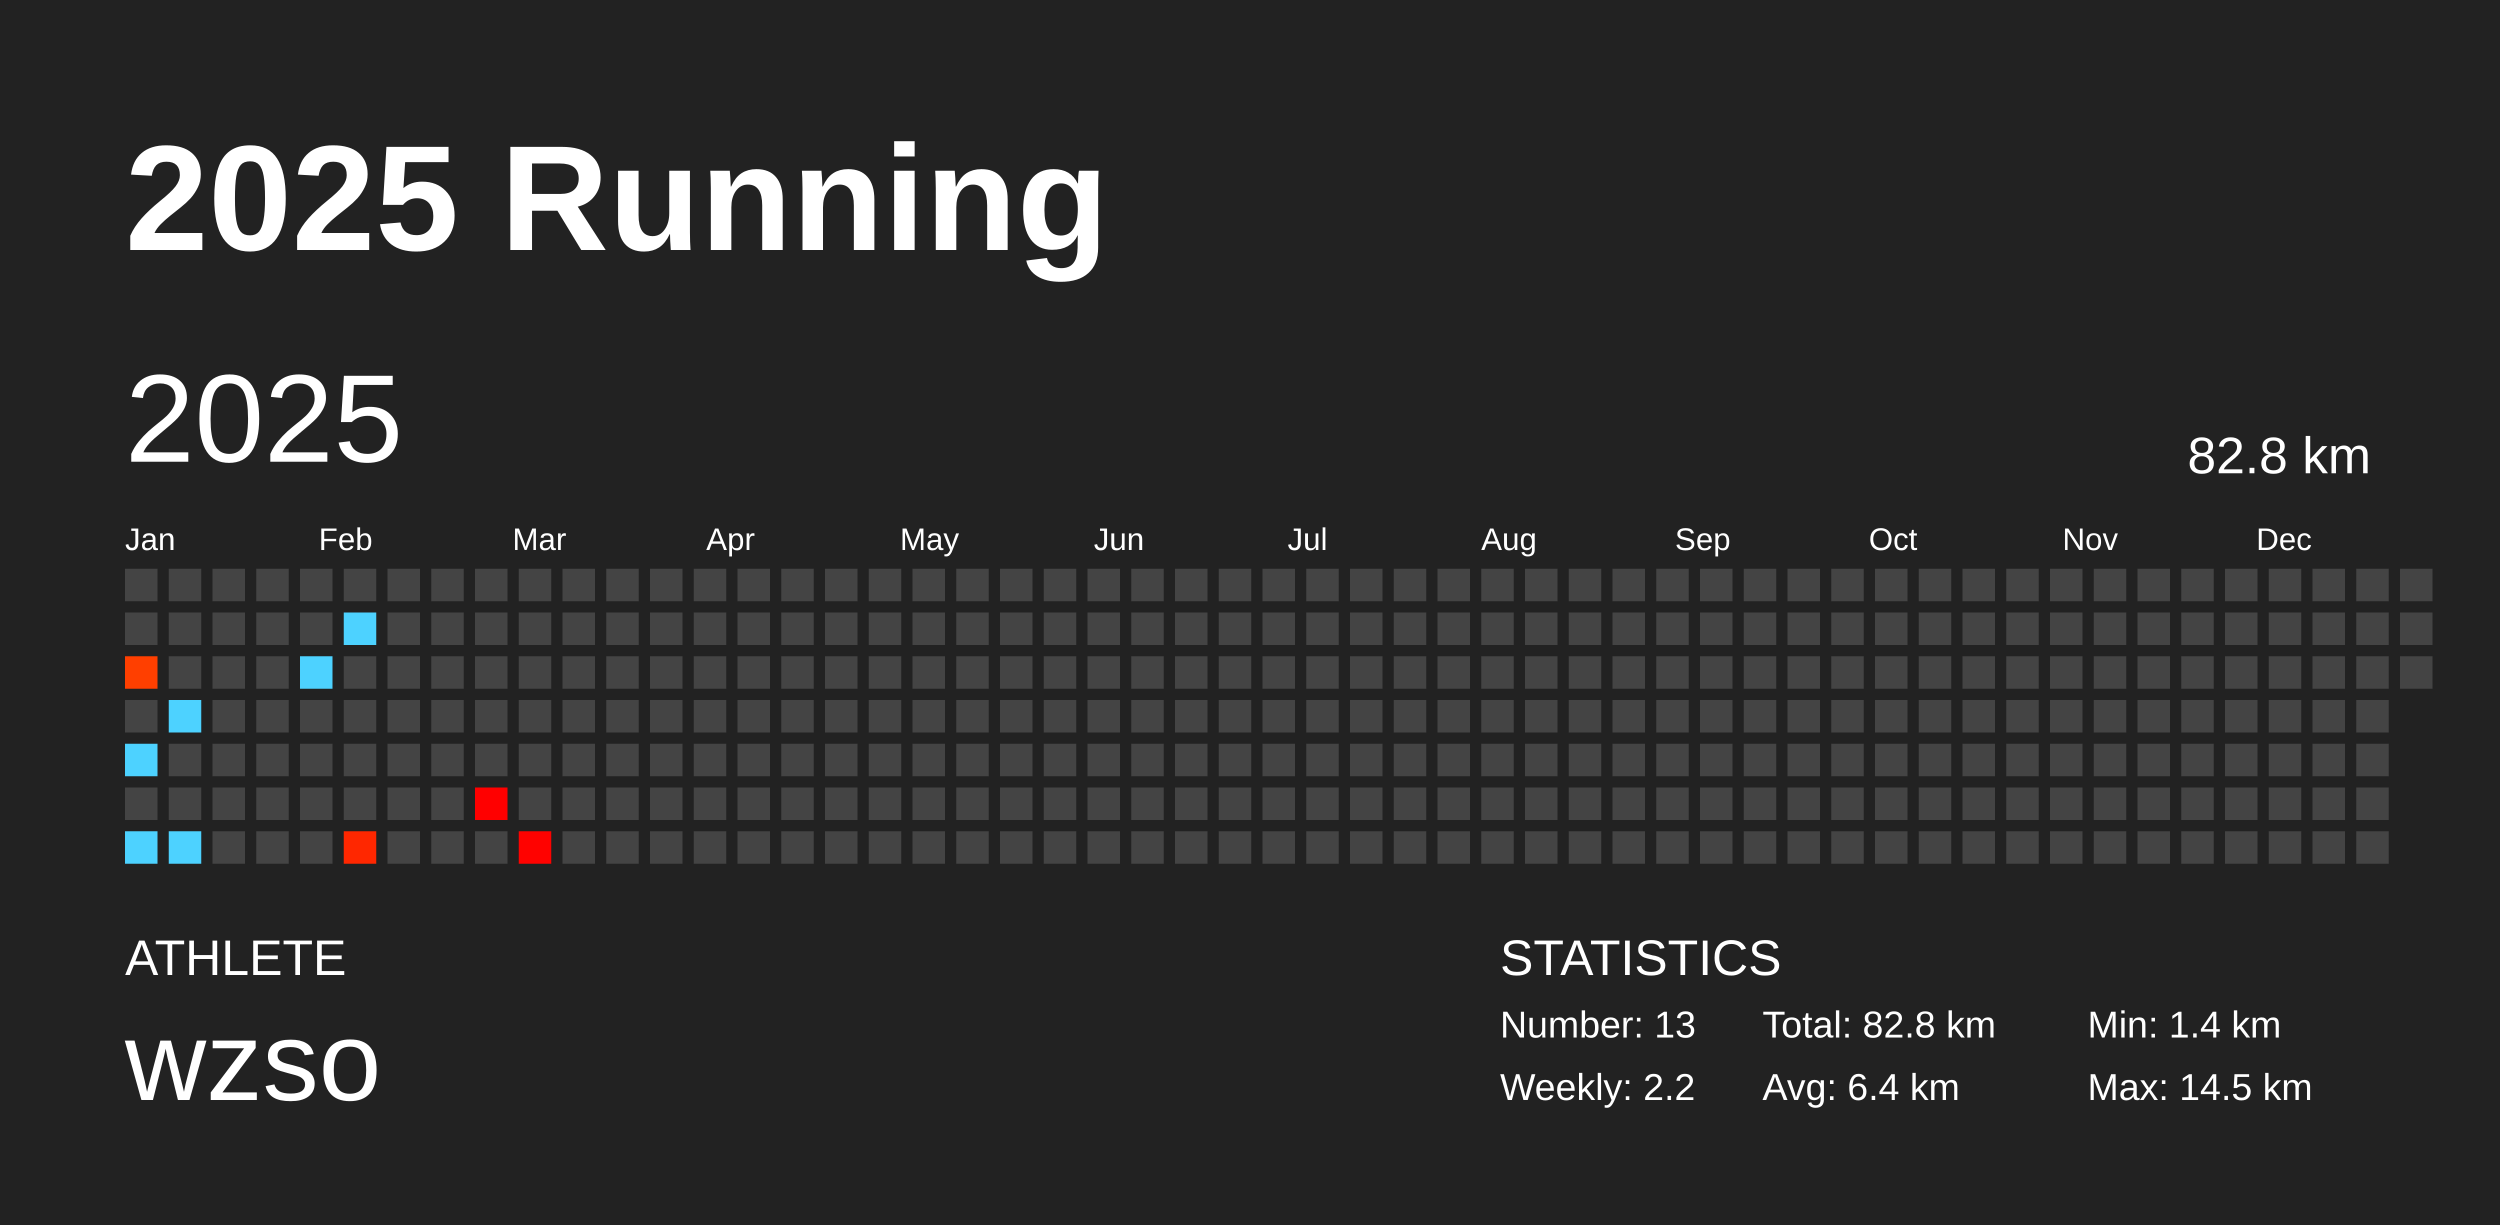
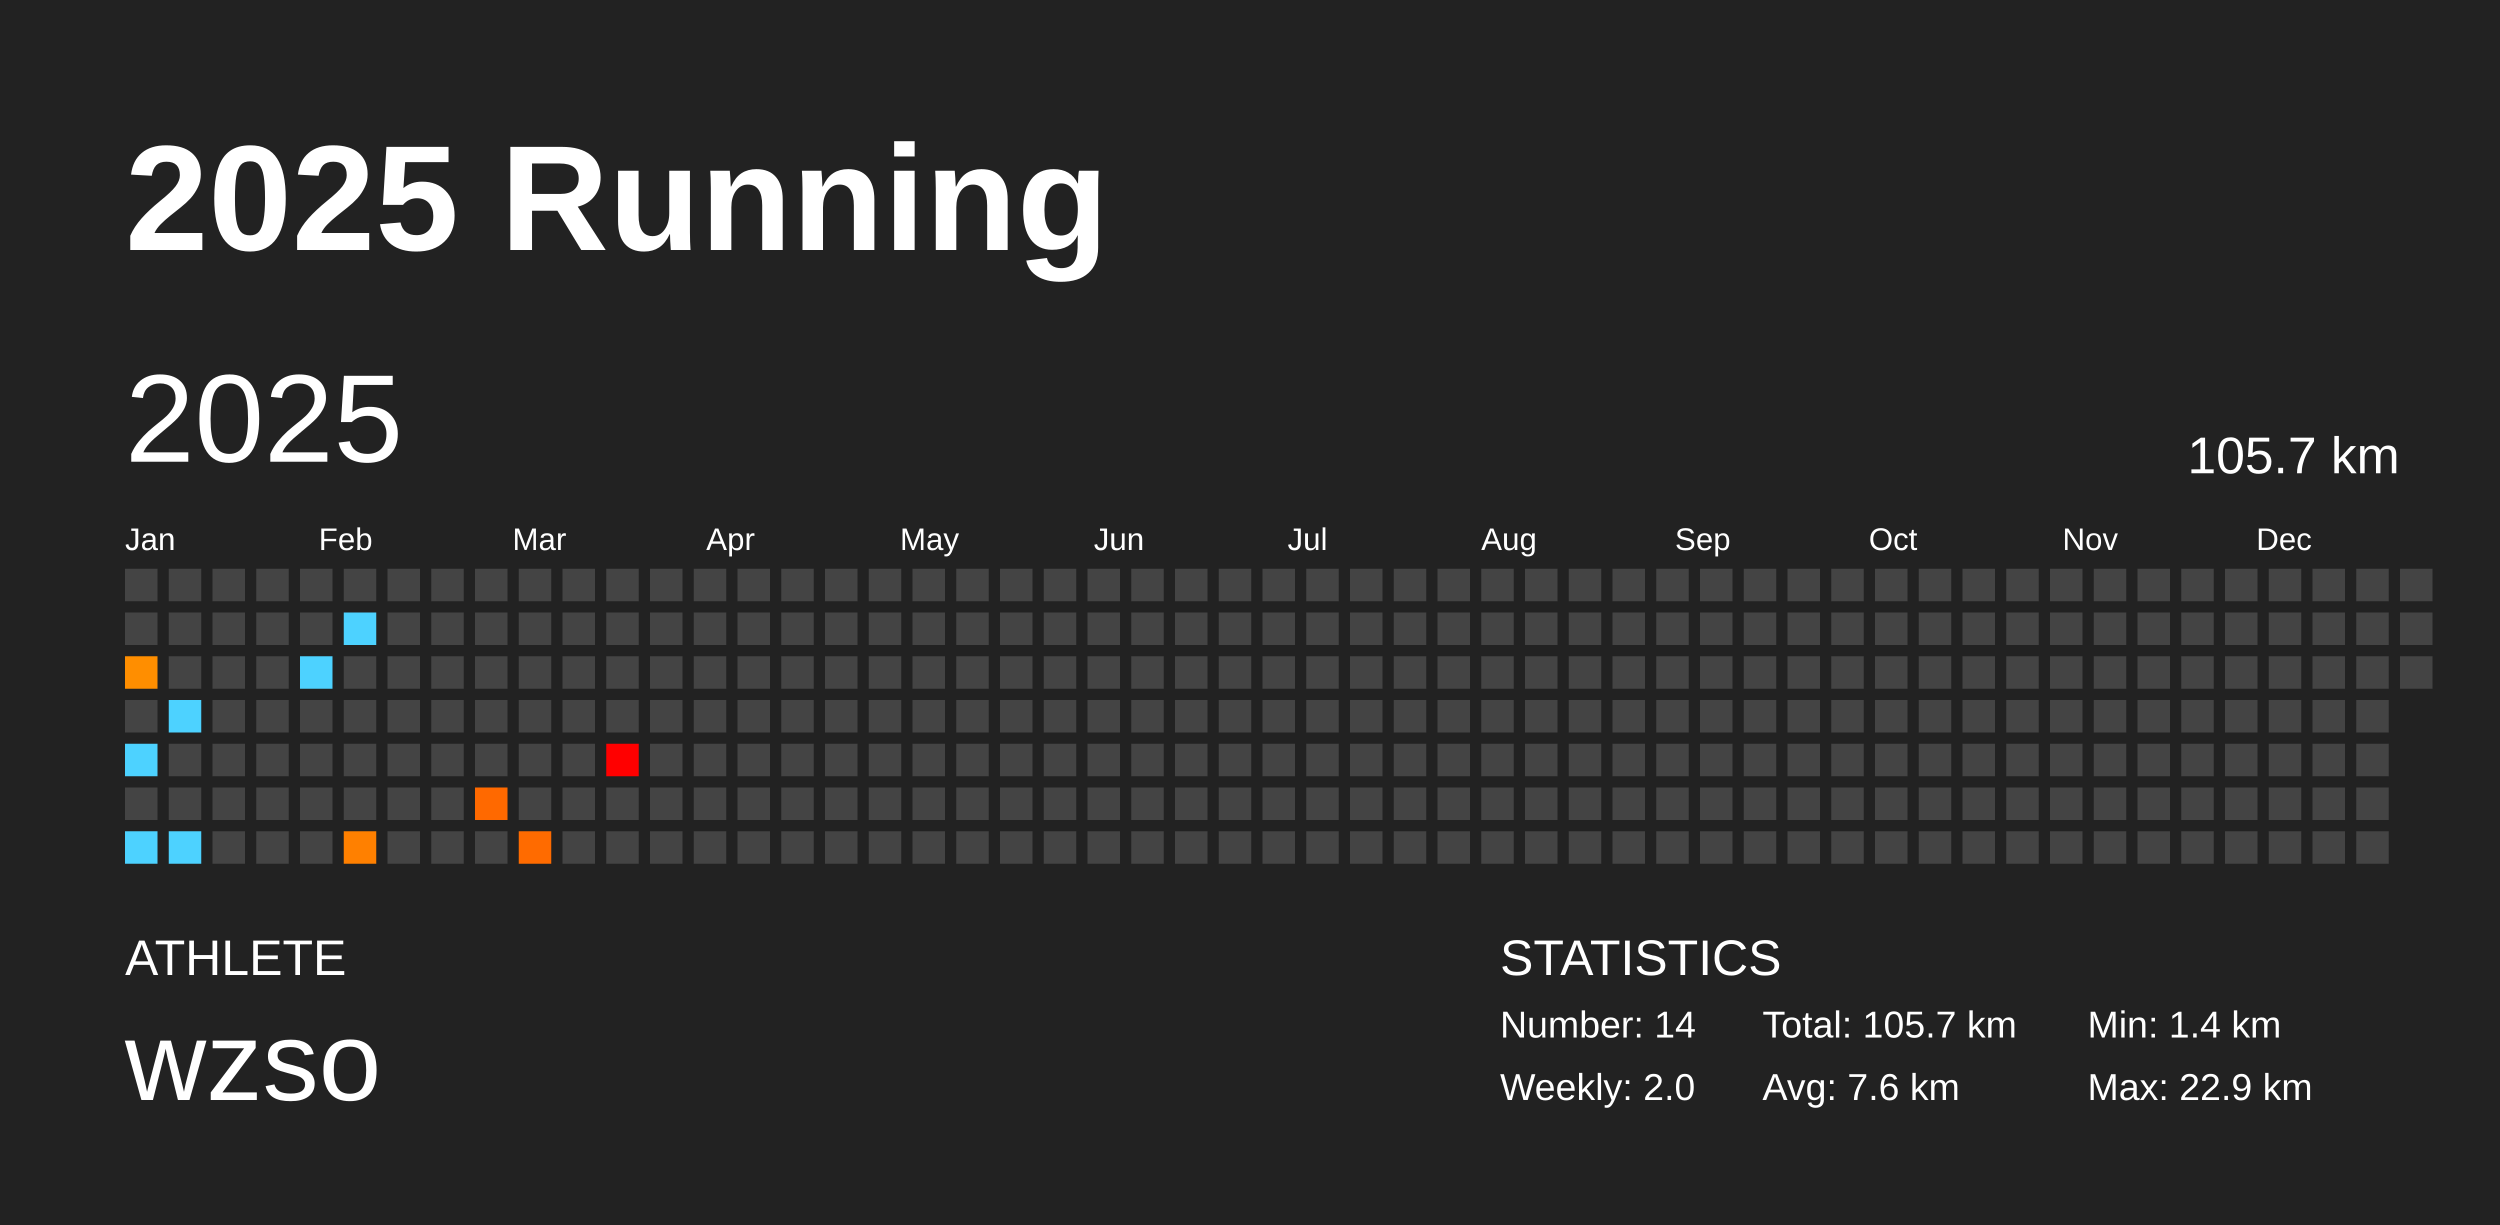
<svg xmlns="http://www.w3.org/2000/svg" baseProfile="full" height="98mm" version="1.1" viewBox="0,0,200,98" width="200mm">
  <defs />
  <rect fill="#222222" height="98" width="200" x="0" y="0" />
  <text fill="#FFFFFF" style="font-size:12px; font-family:Arial; font-weight:bold;" x="10" y="20">2025 Running</text>
  <text fill="#FFFFFF" style="font-size:4px; font-family:Arial" x="10" y="78">ATHLETE</text>
  <text fill="#FFFFFF" style="font-size:9px; font-family:Arial" x="10" y="88">wzso</text>
  <text fill="#FFFFFF" style="font-size:4px; font-family:Arial" x="120" y="78">STATISTICS</text>
-   <text fill="#FFFFFF" style="font-size:3px; font-family:Arial" x="120" y="83">Number: 13</text>
-   <text fill="#FFFFFF" style="font-size:3px; font-family:Arial" x="120" y="88">Weekly: 2.2</text>
-   <text fill="#FFFFFF" style="font-size:3px; font-family:Arial" x="141" y="83">Total: 82.8 km</text>
-   <text fill="#FFFFFF" style="font-size:3px; font-family:Arial" x="141" y="88">Avg: 6.4 km</text>
+   <text fill="#FFFFFF" style="font-size:3px; font-family:Arial" x="120" y="83">Number: 14</text>
+   <text fill="#FFFFFF" style="font-size:3px; font-family:Arial" x="120" y="88">Weekly: 2.0</text>
+   <text fill="#FFFFFF" style="font-size:3px; font-family:Arial" x="141" y="83">Total: 105.7 km</text>
+   <text fill="#FFFFFF" style="font-size:3px; font-family:Arial" x="141" y="88">Avg: 7.6 km</text>
  <text fill="#FFFFFF" style="font-size:3px; font-family:Arial" x="167" y="83">Min: 1.4 km</text>
-   <text fill="#FFFFFF" style="font-size:3px; font-family:Arial" x="167" y="88">Max: 14.5 km</text>
+   <text fill="#FFFFFF" style="font-size:3px; font-family:Arial" x="167" y="88">Max: 22.9 km</text>
  <text dominant-baseline="hanging" fill="#FFFFFF" style="font-size:10.0px; font-family:Arial;" x="10" y="30">2025</text>
-   <text dominant-baseline="hanging" fill="#FFFFFF" style="font-size:4.125px; font-family:Arial;" x="175" y="35">82.8 km</text>
+   <text dominant-baseline="hanging" fill="#FFFFFF" style="font-size:4.125px; font-family:Arial;" x="175" y="35">105.7 km</text>
  <text fill="#FFFFFF" style="font-size:2.5px; font-family:Arial" x="10.0" y="44">Jan</text>
  <text fill="#FFFFFF" style="font-size:2.5px; font-family:Arial" x="25.5" y="44">Feb</text>
  <text fill="#FFFFFF" style="font-size:2.5px; font-family:Arial" x="41.0" y="44">Mar</text>
  <text fill="#FFFFFF" style="font-size:2.5px; font-family:Arial" x="56.5" y="44">Apr</text>
  <text fill="#FFFFFF" style="font-size:2.5px; font-family:Arial" x="72.0" y="44">May</text>
  <text fill="#FFFFFF" style="font-size:2.5px; font-family:Arial" x="87.5" y="44">Jun</text>
  <text fill="#FFFFFF" style="font-size:2.5px; font-family:Arial" x="103.0" y="44">Jul</text>
  <text fill="#FFFFFF" style="font-size:2.5px; font-family:Arial" x="118.5" y="44">Aug</text>
  <text fill="#FFFFFF" style="font-size:2.5px; font-family:Arial" x="134.0" y="44">Sep</text>
  <text fill="#FFFFFF" style="font-size:2.5px; font-family:Arial" x="149.5" y="44">Oct</text>
  <text fill="#FFFFFF" style="font-size:2.5px; font-family:Arial" x="165.0" y="44">Nov</text>
  <text fill="#FFFFFF" style="font-size:2.5px; font-family:Arial" x="180.5" y="44">Dec</text>
  <rect fill="#444444" height="2.6" width="2.6" x="10.0" y="45.5" />
  <rect fill="#444444" height="2.6" width="2.6" x="10.0" y="49.0" />
-   <rect fill="#ff3f00" height="2.6" width="2.6" x="10.0" y="52.5" />
+   <rect fill="#ff8e00" height="2.6" width="2.6" x="10.0" y="52.5" />
  <rect fill="#444444" height="2.6" width="2.6" x="10.0" y="56.0" />
  <rect fill="#4dd2ff" height="2.6" width="2.6" x="10.0" y="59.5" />
  <rect fill="#444444" height="2.6" width="2.6" x="10.0" y="63.0" />
  <rect fill="#4dd2ff" height="2.6" width="2.6" x="10.0" y="66.5" />
  <rect fill="#444444" height="2.6" width="2.6" x="13.5" y="45.5" />
  <rect fill="#444444" height="2.6" width="2.6" x="13.5" y="49.0" />
  <rect fill="#444444" height="2.6" width="2.6" x="13.5" y="52.5" />
  <rect fill="#4dd2ff" height="2.6" width="2.6" x="13.5" y="56.0" />
  <rect fill="#444444" height="2.6" width="2.6" x="13.5" y="59.5" />
  <rect fill="#444444" height="2.6" width="2.6" x="13.5" y="63.0" />
  <rect fill="#4dd2ff" height="2.6" width="2.6" x="13.5" y="66.5" />
  <rect fill="#444444" height="2.6" width="2.6" x="17.0" y="45.5" />
  <rect fill="#444444" height="2.6" width="2.6" x="17.0" y="49.0" />
  <rect fill="#444444" height="2.6" width="2.6" x="17.0" y="52.5" />
  <rect fill="#444444" height="2.6" width="2.6" x="17.0" y="56.0" />
  <rect fill="#444444" height="2.6" width="2.6" x="17.0" y="59.5" />
  <rect fill="#444444" height="2.6" width="2.6" x="17.0" y="63.0" />
  <rect fill="#444444" height="2.6" width="2.6" x="17.0" y="66.5" />
  <rect fill="#444444" height="2.6" width="2.6" x="20.5" y="45.5" />
  <rect fill="#444444" height="2.6" width="2.6" x="20.5" y="49.0" />
  <rect fill="#444444" height="2.6" width="2.6" x="20.5" y="52.5" />
  <rect fill="#444444" height="2.6" width="2.6" x="20.5" y="56.0" />
  <rect fill="#444444" height="2.6" width="2.6" x="20.5" y="59.5" />
  <rect fill="#444444" height="2.6" width="2.6" x="20.5" y="63.0" />
  <rect fill="#444444" height="2.6" width="2.6" x="20.5" y="66.5" />
  <rect fill="#444444" height="2.6" width="2.6" x="24.0" y="45.5" />
  <rect fill="#444444" height="2.6" width="2.6" x="24.0" y="49.0" />
  <rect fill="#4dd2ff" height="2.6" width="2.6" x="24.0" y="52.5" />
  <rect fill="#444444" height="2.6" width="2.6" x="24.0" y="56.0" />
  <rect fill="#444444" height="2.6" width="2.6" x="24.0" y="59.5" />
  <rect fill="#444444" height="2.6" width="2.6" x="24.0" y="63.0" />
  <rect fill="#444444" height="2.6" width="2.6" x="24.0" y="66.5" />
  <rect fill="#444444" height="2.6" width="2.6" x="27.5" y="45.5" />
  <rect fill="#4dd2ff" height="2.6" width="2.6" x="27.5" y="49.0" />
  <rect fill="#444444" height="2.6" width="2.6" x="27.5" y="52.5" />
  <rect fill="#444444" height="2.6" width="2.6" x="27.5" y="56.0" />
  <rect fill="#444444" height="2.6" width="2.6" x="27.5" y="59.5" />
  <rect fill="#444444" height="2.6" width="2.6" x="27.5" y="63.0" />
-   <rect fill="#ff2700" height="2.6" width="2.6" x="27.5" y="66.5" />
+   <rect fill="#ff8000" height="2.6" width="2.6" x="27.5" y="66.5" />
  <rect fill="#444444" height="2.6" width="2.6" x="31.0" y="45.5" />
  <rect fill="#444444" height="2.6" width="2.6" x="31.0" y="49.0" />
  <rect fill="#444444" height="2.6" width="2.6" x="31.0" y="52.5" />
  <rect fill="#444444" height="2.6" width="2.6" x="31.0" y="56.0" />
  <rect fill="#444444" height="2.6" width="2.6" x="31.0" y="59.5" />
  <rect fill="#444444" height="2.6" width="2.6" x="31.0" y="63.0" />
  <rect fill="#444444" height="2.6" width="2.6" x="31.0" y="66.5" />
  <rect fill="#444444" height="2.6" width="2.6" x="34.5" y="45.5" />
  <rect fill="#444444" height="2.6" width="2.6" x="34.5" y="49.0" />
  <rect fill="#444444" height="2.6" width="2.6" x="34.5" y="52.5" />
  <rect fill="#444444" height="2.6" width="2.6" x="34.5" y="56.0" />
  <rect fill="#444444" height="2.6" width="2.6" x="34.5" y="59.5" />
  <rect fill="#444444" height="2.6" width="2.6" x="34.5" y="63.0" />
  <rect fill="#444444" height="2.6" width="2.6" x="34.5" y="66.5" />
  <rect fill="#444444" height="2.6" width="2.6" x="38.0" y="45.5" />
  <rect fill="#444444" height="2.6" width="2.6" x="38.0" y="49.0" />
  <rect fill="#444444" height="2.6" width="2.6" x="38.0" y="52.5" />
  <rect fill="#444444" height="2.6" width="2.6" x="38.0" y="56.0" />
  <rect fill="#444444" height="2.6" width="2.6" x="38.0" y="59.5" />
-   <rect fill="#ff0000" height="2.6" width="2.6" x="38.0" y="63.0" />
+   <rect fill="#ff6900" height="2.6" width="2.6" x="38.0" y="63.0" />
  <rect fill="#444444" height="2.6" width="2.6" x="38.0" y="66.5" />
  <rect fill="#444444" height="2.6" width="2.6" x="41.5" y="45.5" />
  <rect fill="#444444" height="2.6" width="2.6" x="41.5" y="49.0" />
  <rect fill="#444444" height="2.6" width="2.6" x="41.5" y="52.5" />
  <rect fill="#444444" height="2.6" width="2.6" x="41.5" y="56.0" />
  <rect fill="#444444" height="2.6" width="2.6" x="41.5" y="59.5" />
  <rect fill="#444444" height="2.6" width="2.6" x="41.5" y="63.0" />
-   <rect fill="#ff0200" height="2.6" width="2.6" x="41.5" y="66.5" />
+   <rect fill="#ff6b00" height="2.6" width="2.6" x="41.5" y="66.5" />
  <rect fill="#444444" height="2.6" width="2.6" x="45.0" y="45.5" />
  <rect fill="#444444" height="2.6" width="2.6" x="45.0" y="49.0" />
  <rect fill="#444444" height="2.6" width="2.6" x="45.0" y="52.5" />
  <rect fill="#444444" height="2.6" width="2.6" x="45.0" y="56.0" />
  <rect fill="#444444" height="2.6" width="2.6" x="45.0" y="59.5" />
  <rect fill="#444444" height="2.6" width="2.6" x="45.0" y="63.0" />
  <rect fill="#444444" height="2.6" width="2.6" x="45.0" y="66.5" />
  <rect fill="#444444" height="2.6" width="2.6" x="48.5" y="45.5" />
  <rect fill="#444444" height="2.6" width="2.6" x="48.5" y="49.0" />
  <rect fill="#444444" height="2.6" width="2.6" x="48.5" y="52.5" />
  <rect fill="#444444" height="2.6" width="2.6" x="48.5" y="56.0" />
-   <rect fill="#444444" height="2.6" width="2.6" x="48.5" y="59.5" />
+   <rect fill="red" height="2.6" width="2.6" x="48.5" y="59.5" />
  <rect fill="#444444" height="2.6" width="2.6" x="48.5" y="63.0" />
  <rect fill="#444444" height="2.6" width="2.6" x="48.5" y="66.5" />
  <rect fill="#444444" height="2.6" width="2.6" x="52.0" y="45.5" />
  <rect fill="#444444" height="2.6" width="2.6" x="52.0" y="49.0" />
  <rect fill="#444444" height="2.6" width="2.6" x="52.0" y="52.5" />
  <rect fill="#444444" height="2.6" width="2.6" x="52.0" y="56.0" />
  <rect fill="#444444" height="2.6" width="2.6" x="52.0" y="59.5" />
  <rect fill="#444444" height="2.6" width="2.6" x="52.0" y="63.0" />
  <rect fill="#444444" height="2.6" width="2.6" x="52.0" y="66.5" />
  <rect fill="#444444" height="2.6" width="2.6" x="55.5" y="45.5" />
  <rect fill="#444444" height="2.6" width="2.6" x="55.5" y="49.0" />
  <rect fill="#444444" height="2.6" width="2.6" x="55.5" y="52.5" />
  <rect fill="#444444" height="2.6" width="2.6" x="55.5" y="56.0" />
  <rect fill="#444444" height="2.6" width="2.6" x="55.5" y="59.5" />
  <rect fill="#444444" height="2.6" width="2.6" x="55.5" y="63.0" />
  <rect fill="#444444" height="2.6" width="2.6" x="55.5" y="66.5" />
  <rect fill="#444444" height="2.6" width="2.6" x="59.0" y="45.5" />
  <rect fill="#444444" height="2.6" width="2.6" x="59.0" y="49.0" />
  <rect fill="#444444" height="2.6" width="2.6" x="59.0" y="52.5" />
  <rect fill="#444444" height="2.6" width="2.6" x="59.0" y="56.0" />
  <rect fill="#444444" height="2.6" width="2.6" x="59.0" y="59.5" />
  <rect fill="#444444" height="2.6" width="2.6" x="59.0" y="63.0" />
  <rect fill="#444444" height="2.6" width="2.6" x="59.0" y="66.5" />
  <rect fill="#444444" height="2.6" width="2.6" x="62.5" y="45.5" />
  <rect fill="#444444" height="2.6" width="2.6" x="62.5" y="49.0" />
  <rect fill="#444444" height="2.6" width="2.6" x="62.5" y="52.5" />
  <rect fill="#444444" height="2.6" width="2.6" x="62.5" y="56.0" />
  <rect fill="#444444" height="2.6" width="2.6" x="62.5" y="59.5" />
  <rect fill="#444444" height="2.6" width="2.6" x="62.5" y="63.0" />
  <rect fill="#444444" height="2.6" width="2.6" x="62.5" y="66.5" />
  <rect fill="#444444" height="2.6" width="2.6" x="66.0" y="45.5" />
  <rect fill="#444444" height="2.6" width="2.6" x="66.0" y="49.0" />
  <rect fill="#444444" height="2.6" width="2.6" x="66.0" y="52.5" />
  <rect fill="#444444" height="2.6" width="2.6" x="66.0" y="56.0" />
  <rect fill="#444444" height="2.6" width="2.6" x="66.0" y="59.5" />
  <rect fill="#444444" height="2.6" width="2.6" x="66.0" y="63.0" />
  <rect fill="#444444" height="2.6" width="2.6" x="66.0" y="66.5" />
  <rect fill="#444444" height="2.6" width="2.6" x="69.5" y="45.5" />
  <rect fill="#444444" height="2.6" width="2.6" x="69.5" y="49.0" />
  <rect fill="#444444" height="2.6" width="2.6" x="69.5" y="52.5" />
  <rect fill="#444444" height="2.6" width="2.6" x="69.5" y="56.0" />
  <rect fill="#444444" height="2.6" width="2.6" x="69.5" y="59.5" />
  <rect fill="#444444" height="2.6" width="2.6" x="69.5" y="63.0" />
  <rect fill="#444444" height="2.6" width="2.6" x="69.5" y="66.5" />
  <rect fill="#444444" height="2.6" width="2.6" x="73.0" y="45.5" />
  <rect fill="#444444" height="2.6" width="2.6" x="73.0" y="49.0" />
  <rect fill="#444444" height="2.6" width="2.6" x="73.0" y="52.5" />
  <rect fill="#444444" height="2.6" width="2.6" x="73.0" y="56.0" />
  <rect fill="#444444" height="2.6" width="2.6" x="73.0" y="59.5" />
  <rect fill="#444444" height="2.6" width="2.6" x="73.0" y="63.0" />
  <rect fill="#444444" height="2.6" width="2.6" x="73.0" y="66.5" />
  <rect fill="#444444" height="2.6" width="2.6" x="76.5" y="45.5" />
  <rect fill="#444444" height="2.6" width="2.6" x="76.5" y="49.0" />
  <rect fill="#444444" height="2.6" width="2.6" x="76.5" y="52.5" />
  <rect fill="#444444" height="2.6" width="2.6" x="76.5" y="56.0" />
  <rect fill="#444444" height="2.6" width="2.6" x="76.5" y="59.5" />
  <rect fill="#444444" height="2.6" width="2.6" x="76.5" y="63.0" />
  <rect fill="#444444" height="2.6" width="2.6" x="76.5" y="66.5" />
  <rect fill="#444444" height="2.6" width="2.6" x="80.0" y="45.5" />
  <rect fill="#444444" height="2.6" width="2.6" x="80.0" y="49.0" />
  <rect fill="#444444" height="2.6" width="2.6" x="80.0" y="52.5" />
  <rect fill="#444444" height="2.6" width="2.6" x="80.0" y="56.0" />
  <rect fill="#444444" height="2.6" width="2.6" x="80.0" y="59.5" />
  <rect fill="#444444" height="2.6" width="2.6" x="80.0" y="63.0" />
  <rect fill="#444444" height="2.6" width="2.6" x="80.0" y="66.5" />
  <rect fill="#444444" height="2.6" width="2.6" x="83.5" y="45.5" />
  <rect fill="#444444" height="2.6" width="2.6" x="83.5" y="49.0" />
  <rect fill="#444444" height="2.6" width="2.6" x="83.5" y="52.5" />
  <rect fill="#444444" height="2.6" width="2.6" x="83.5" y="56.0" />
  <rect fill="#444444" height="2.6" width="2.6" x="83.5" y="59.5" />
  <rect fill="#444444" height="2.6" width="2.6" x="83.5" y="63.0" />
  <rect fill="#444444" height="2.6" width="2.6" x="83.5" y="66.5" />
  <rect fill="#444444" height="2.6" width="2.6" x="87.0" y="45.5" />
  <rect fill="#444444" height="2.6" width="2.6" x="87.0" y="49.0" />
  <rect fill="#444444" height="2.6" width="2.6" x="87.0" y="52.5" />
  <rect fill="#444444" height="2.6" width="2.6" x="87.0" y="56.0" />
  <rect fill="#444444" height="2.6" width="2.6" x="87.0" y="59.5" />
  <rect fill="#444444" height="2.6" width="2.6" x="87.0" y="63.0" />
  <rect fill="#444444" height="2.6" width="2.6" x="87.0" y="66.5" />
  <rect fill="#444444" height="2.6" width="2.6" x="90.5" y="45.5" />
  <rect fill="#444444" height="2.6" width="2.6" x="90.5" y="49.0" />
  <rect fill="#444444" height="2.6" width="2.6" x="90.5" y="52.5" />
  <rect fill="#444444" height="2.6" width="2.6" x="90.5" y="56.0" />
  <rect fill="#444444" height="2.6" width="2.6" x="90.5" y="59.5" />
  <rect fill="#444444" height="2.6" width="2.6" x="90.5" y="63.0" />
  <rect fill="#444444" height="2.6" width="2.6" x="90.5" y="66.5" />
  <rect fill="#444444" height="2.6" width="2.6" x="94.0" y="45.5" />
  <rect fill="#444444" height="2.6" width="2.6" x="94.0" y="49.0" />
  <rect fill="#444444" height="2.6" width="2.6" x="94.0" y="52.5" />
  <rect fill="#444444" height="2.6" width="2.6" x="94.0" y="56.0" />
  <rect fill="#444444" height="2.6" width="2.6" x="94.0" y="59.5" />
  <rect fill="#444444" height="2.6" width="2.6" x="94.0" y="63.0" />
  <rect fill="#444444" height="2.6" width="2.6" x="94.0" y="66.5" />
  <rect fill="#444444" height="2.6" width="2.6" x="97.5" y="45.5" />
  <rect fill="#444444" height="2.6" width="2.6" x="97.5" y="49.0" />
  <rect fill="#444444" height="2.6" width="2.6" x="97.5" y="52.5" />
  <rect fill="#444444" height="2.6" width="2.6" x="97.5" y="56.0" />
  <rect fill="#444444" height="2.6" width="2.6" x="97.5" y="59.5" />
  <rect fill="#444444" height="2.6" width="2.6" x="97.5" y="63.0" />
  <rect fill="#444444" height="2.6" width="2.6" x="97.5" y="66.5" />
  <rect fill="#444444" height="2.6" width="2.6" x="101.0" y="45.5" />
  <rect fill="#444444" height="2.6" width="2.6" x="101.0" y="49.0" />
  <rect fill="#444444" height="2.6" width="2.6" x="101.0" y="52.5" />
  <rect fill="#444444" height="2.6" width="2.6" x="101.0" y="56.0" />
  <rect fill="#444444" height="2.6" width="2.6" x="101.0" y="59.5" />
  <rect fill="#444444" height="2.6" width="2.6" x="101.0" y="63.0" />
  <rect fill="#444444" height="2.6" width="2.6" x="101.0" y="66.5" />
  <rect fill="#444444" height="2.6" width="2.6" x="104.5" y="45.5" />
  <rect fill="#444444" height="2.6" width="2.6" x="104.5" y="49.0" />
  <rect fill="#444444" height="2.6" width="2.6" x="104.5" y="52.5" />
  <rect fill="#444444" height="2.6" width="2.6" x="104.5" y="56.0" />
  <rect fill="#444444" height="2.6" width="2.6" x="104.5" y="59.5" />
  <rect fill="#444444" height="2.6" width="2.6" x="104.5" y="63.0" />
  <rect fill="#444444" height="2.6" width="2.6" x="104.5" y="66.5" />
  <rect fill="#444444" height="2.6" width="2.6" x="108.0" y="45.5" />
  <rect fill="#444444" height="2.6" width="2.6" x="108.0" y="49.0" />
  <rect fill="#444444" height="2.6" width="2.6" x="108.0" y="52.5" />
  <rect fill="#444444" height="2.6" width="2.6" x="108.0" y="56.0" />
  <rect fill="#444444" height="2.6" width="2.6" x="108.0" y="59.5" />
  <rect fill="#444444" height="2.6" width="2.6" x="108.0" y="63.0" />
  <rect fill="#444444" height="2.6" width="2.6" x="108.0" y="66.5" />
  <rect fill="#444444" height="2.6" width="2.6" x="111.5" y="45.5" />
  <rect fill="#444444" height="2.6" width="2.6" x="111.5" y="49.0" />
  <rect fill="#444444" height="2.6" width="2.6" x="111.5" y="52.5" />
  <rect fill="#444444" height="2.6" width="2.6" x="111.5" y="56.0" />
  <rect fill="#444444" height="2.6" width="2.6" x="111.5" y="59.5" />
  <rect fill="#444444" height="2.6" width="2.6" x="111.5" y="63.0" />
  <rect fill="#444444" height="2.6" width="2.6" x="111.5" y="66.5" />
  <rect fill="#444444" height="2.6" width="2.6" x="115.0" y="45.5" />
  <rect fill="#444444" height="2.6" width="2.6" x="115.0" y="49.0" />
  <rect fill="#444444" height="2.6" width="2.6" x="115.0" y="52.5" />
  <rect fill="#444444" height="2.6" width="2.6" x="115.0" y="56.0" />
  <rect fill="#444444" height="2.6" width="2.6" x="115.0" y="59.5" />
  <rect fill="#444444" height="2.6" width="2.6" x="115.0" y="63.0" />
  <rect fill="#444444" height="2.6" width="2.6" x="115.0" y="66.5" />
  <rect fill="#444444" height="2.6" width="2.6" x="118.5" y="45.5" />
  <rect fill="#444444" height="2.6" width="2.6" x="118.5" y="49.0" />
  <rect fill="#444444" height="2.6" width="2.6" x="118.5" y="52.5" />
  <rect fill="#444444" height="2.6" width="2.6" x="118.5" y="56.0" />
  <rect fill="#444444" height="2.6" width="2.6" x="118.5" y="59.5" />
  <rect fill="#444444" height="2.6" width="2.6" x="118.5" y="63.0" />
  <rect fill="#444444" height="2.6" width="2.6" x="118.5" y="66.5" />
  <rect fill="#444444" height="2.6" width="2.6" x="122.0" y="45.5" />
  <rect fill="#444444" height="2.6" width="2.6" x="122.0" y="49.0" />
  <rect fill="#444444" height="2.6" width="2.6" x="122.0" y="52.5" />
  <rect fill="#444444" height="2.6" width="2.6" x="122.0" y="56.0" />
  <rect fill="#444444" height="2.6" width="2.6" x="122.0" y="59.5" />
  <rect fill="#444444" height="2.6" width="2.6" x="122.0" y="63.0" />
  <rect fill="#444444" height="2.6" width="2.6" x="122.0" y="66.5" />
  <rect fill="#444444" height="2.6" width="2.6" x="125.5" y="45.5" />
  <rect fill="#444444" height="2.6" width="2.6" x="125.5" y="49.0" />
  <rect fill="#444444" height="2.6" width="2.6" x="125.5" y="52.5" />
  <rect fill="#444444" height="2.6" width="2.6" x="125.5" y="56.0" />
  <rect fill="#444444" height="2.6" width="2.6" x="125.5" y="59.5" />
  <rect fill="#444444" height="2.6" width="2.6" x="125.5" y="63.0" />
  <rect fill="#444444" height="2.6" width="2.6" x="125.5" y="66.5" />
  <rect fill="#444444" height="2.6" width="2.6" x="129.0" y="45.5" />
  <rect fill="#444444" height="2.6" width="2.6" x="129.0" y="49.0" />
  <rect fill="#444444" height="2.6" width="2.6" x="129.0" y="52.5" />
  <rect fill="#444444" height="2.6" width="2.6" x="129.0" y="56.0" />
  <rect fill="#444444" height="2.6" width="2.6" x="129.0" y="59.5" />
  <rect fill="#444444" height="2.6" width="2.6" x="129.0" y="63.0" />
  <rect fill="#444444" height="2.6" width="2.6" x="129.0" y="66.5" />
  <rect fill="#444444" height="2.6" width="2.6" x="132.5" y="45.5" />
  <rect fill="#444444" height="2.6" width="2.6" x="132.5" y="49.0" />
  <rect fill="#444444" height="2.6" width="2.6" x="132.5" y="52.5" />
  <rect fill="#444444" height="2.6" width="2.6" x="132.5" y="56.0" />
  <rect fill="#444444" height="2.6" width="2.6" x="132.5" y="59.5" />
  <rect fill="#444444" height="2.6" width="2.6" x="132.5" y="63.0" />
  <rect fill="#444444" height="2.6" width="2.6" x="132.5" y="66.5" />
  <rect fill="#444444" height="2.6" width="2.6" x="136.0" y="45.5" />
  <rect fill="#444444" height="2.6" width="2.6" x="136.0" y="49.0" />
  <rect fill="#444444" height="2.6" width="2.6" x="136.0" y="52.5" />
  <rect fill="#444444" height="2.6" width="2.6" x="136.0" y="56.0" />
  <rect fill="#444444" height="2.6" width="2.6" x="136.0" y="59.5" />
  <rect fill="#444444" height="2.6" width="2.6" x="136.0" y="63.0" />
  <rect fill="#444444" height="2.6" width="2.6" x="136.0" y="66.5" />
  <rect fill="#444444" height="2.6" width="2.6" x="139.5" y="45.5" />
  <rect fill="#444444" height="2.6" width="2.6" x="139.5" y="49.0" />
  <rect fill="#444444" height="2.6" width="2.6" x="139.5" y="52.5" />
  <rect fill="#444444" height="2.6" width="2.6" x="139.5" y="56.0" />
  <rect fill="#444444" height="2.6" width="2.6" x="139.5" y="59.5" />
  <rect fill="#444444" height="2.6" width="2.6" x="139.5" y="63.0" />
  <rect fill="#444444" height="2.6" width="2.6" x="139.5" y="66.5" />
  <rect fill="#444444" height="2.6" width="2.6" x="143.0" y="45.5" />
  <rect fill="#444444" height="2.6" width="2.6" x="143.0" y="49.0" />
  <rect fill="#444444" height="2.6" width="2.6" x="143.0" y="52.5" />
  <rect fill="#444444" height="2.6" width="2.6" x="143.0" y="56.0" />
  <rect fill="#444444" height="2.6" width="2.6" x="143.0" y="59.5" />
  <rect fill="#444444" height="2.6" width="2.6" x="143.0" y="63.0" />
  <rect fill="#444444" height="2.6" width="2.6" x="143.0" y="66.5" />
  <rect fill="#444444" height="2.6" width="2.6" x="146.5" y="45.5" />
  <rect fill="#444444" height="2.6" width="2.6" x="146.5" y="49.0" />
  <rect fill="#444444" height="2.6" width="2.6" x="146.5" y="52.5" />
  <rect fill="#444444" height="2.6" width="2.6" x="146.5" y="56.0" />
  <rect fill="#444444" height="2.6" width="2.6" x="146.5" y="59.5" />
  <rect fill="#444444" height="2.6" width="2.6" x="146.5" y="63.0" />
  <rect fill="#444444" height="2.6" width="2.6" x="146.5" y="66.5" />
  <rect fill="#444444" height="2.6" width="2.6" x="150.0" y="45.5" />
  <rect fill="#444444" height="2.6" width="2.6" x="150.0" y="49.0" />
  <rect fill="#444444" height="2.6" width="2.6" x="150.0" y="52.5" />
  <rect fill="#444444" height="2.6" width="2.6" x="150.0" y="56.0" />
  <rect fill="#444444" height="2.6" width="2.6" x="150.0" y="59.5" />
  <rect fill="#444444" height="2.6" width="2.6" x="150.0" y="63.0" />
  <rect fill="#444444" height="2.6" width="2.6" x="150.0" y="66.5" />
  <rect fill="#444444" height="2.6" width="2.6" x="153.5" y="45.5" />
  <rect fill="#444444" height="2.6" width="2.6" x="153.5" y="49.0" />
  <rect fill="#444444" height="2.6" width="2.6" x="153.5" y="52.5" />
  <rect fill="#444444" height="2.6" width="2.6" x="153.5" y="56.0" />
  <rect fill="#444444" height="2.6" width="2.6" x="153.5" y="59.5" />
  <rect fill="#444444" height="2.6" width="2.6" x="153.5" y="63.0" />
  <rect fill="#444444" height="2.6" width="2.6" x="153.5" y="66.5" />
  <rect fill="#444444" height="2.6" width="2.6" x="157.0" y="45.5" />
  <rect fill="#444444" height="2.6" width="2.6" x="157.0" y="49.0" />
  <rect fill="#444444" height="2.6" width="2.6" x="157.0" y="52.5" />
  <rect fill="#444444" height="2.6" width="2.6" x="157.0" y="56.0" />
  <rect fill="#444444" height="2.6" width="2.6" x="157.0" y="59.5" />
  <rect fill="#444444" height="2.6" width="2.6" x="157.0" y="63.0" />
  <rect fill="#444444" height="2.6" width="2.6" x="157.0" y="66.5" />
  <rect fill="#444444" height="2.6" width="2.6" x="160.5" y="45.5" />
  <rect fill="#444444" height="2.6" width="2.6" x="160.5" y="49.0" />
  <rect fill="#444444" height="2.6" width="2.6" x="160.5" y="52.5" />
  <rect fill="#444444" height="2.6" width="2.6" x="160.5" y="56.0" />
  <rect fill="#444444" height="2.6" width="2.6" x="160.5" y="59.5" />
  <rect fill="#444444" height="2.6" width="2.6" x="160.5" y="63.0" />
  <rect fill="#444444" height="2.6" width="2.6" x="160.5" y="66.5" />
  <rect fill="#444444" height="2.6" width="2.6" x="164.0" y="45.5" />
  <rect fill="#444444" height="2.6" width="2.6" x="164.0" y="49.0" />
  <rect fill="#444444" height="2.6" width="2.6" x="164.0" y="52.5" />
  <rect fill="#444444" height="2.6" width="2.6" x="164.0" y="56.0" />
  <rect fill="#444444" height="2.6" width="2.6" x="164.0" y="59.5" />
  <rect fill="#444444" height="2.6" width="2.6" x="164.0" y="63.0" />
  <rect fill="#444444" height="2.6" width="2.6" x="164.0" y="66.5" />
  <rect fill="#444444" height="2.6" width="2.6" x="167.5" y="45.5" />
  <rect fill="#444444" height="2.6" width="2.6" x="167.5" y="49.0" />
  <rect fill="#444444" height="2.6" width="2.6" x="167.5" y="52.5" />
  <rect fill="#444444" height="2.6" width="2.6" x="167.5" y="56.0" />
  <rect fill="#444444" height="2.6" width="2.6" x="167.5" y="59.5" />
  <rect fill="#444444" height="2.6" width="2.6" x="167.5" y="63.0" />
  <rect fill="#444444" height="2.6" width="2.6" x="167.5" y="66.5" />
  <rect fill="#444444" height="2.6" width="2.6" x="171.0" y="45.5" />
  <rect fill="#444444" height="2.6" width="2.6" x="171.0" y="49.0" />
  <rect fill="#444444" height="2.6" width="2.6" x="171.0" y="52.5" />
  <rect fill="#444444" height="2.6" width="2.6" x="171.0" y="56.0" />
  <rect fill="#444444" height="2.6" width="2.6" x="171.0" y="59.5" />
  <rect fill="#444444" height="2.6" width="2.6" x="171.0" y="63.0" />
  <rect fill="#444444" height="2.6" width="2.6" x="171.0" y="66.5" />
  <rect fill="#444444" height="2.6" width="2.6" x="174.5" y="45.5" />
  <rect fill="#444444" height="2.6" width="2.6" x="174.5" y="49.0" />
  <rect fill="#444444" height="2.6" width="2.6" x="174.5" y="52.5" />
  <rect fill="#444444" height="2.6" width="2.6" x="174.5" y="56.0" />
  <rect fill="#444444" height="2.6" width="2.6" x="174.5" y="59.5" />
  <rect fill="#444444" height="2.6" width="2.6" x="174.5" y="63.0" />
  <rect fill="#444444" height="2.6" width="2.6" x="174.5" y="66.5" />
  <rect fill="#444444" height="2.6" width="2.6" x="178.0" y="45.5" />
  <rect fill="#444444" height="2.6" width="2.6" x="178.0" y="49.0" />
  <rect fill="#444444" height="2.6" width="2.6" x="178.0" y="52.5" />
  <rect fill="#444444" height="2.6" width="2.6" x="178.0" y="56.0" />
  <rect fill="#444444" height="2.6" width="2.6" x="178.0" y="59.5" />
  <rect fill="#444444" height="2.6" width="2.6" x="178.0" y="63.0" />
  <rect fill="#444444" height="2.6" width="2.6" x="178.0" y="66.5" />
  <rect fill="#444444" height="2.6" width="2.6" x="181.5" y="45.5" />
  <rect fill="#444444" height="2.6" width="2.6" x="181.5" y="49.0" />
  <rect fill="#444444" height="2.6" width="2.6" x="181.5" y="52.5" />
  <rect fill="#444444" height="2.6" width="2.6" x="181.5" y="56.0" />
  <rect fill="#444444" height="2.6" width="2.6" x="181.5" y="59.5" />
  <rect fill="#444444" height="2.6" width="2.6" x="181.5" y="63.0" />
  <rect fill="#444444" height="2.6" width="2.6" x="181.5" y="66.5" />
  <rect fill="#444444" height="2.6" width="2.6" x="185.0" y="45.5" />
  <rect fill="#444444" height="2.6" width="2.6" x="185.0" y="49.0" />
  <rect fill="#444444" height="2.6" width="2.6" x="185.0" y="52.5" />
  <rect fill="#444444" height="2.6" width="2.6" x="185.0" y="56.0" />
  <rect fill="#444444" height="2.6" width="2.6" x="185.0" y="59.5" />
  <rect fill="#444444" height="2.6" width="2.6" x="185.0" y="63.0" />
  <rect fill="#444444" height="2.6" width="2.6" x="185.0" y="66.5" />
  <rect fill="#444444" height="2.6" width="2.6" x="188.5" y="45.5" />
  <rect fill="#444444" height="2.6" width="2.6" x="188.5" y="49.0" />
  <rect fill="#444444" height="2.6" width="2.6" x="188.5" y="52.5" />
  <rect fill="#444444" height="2.6" width="2.6" x="188.5" y="56.0" />
  <rect fill="#444444" height="2.6" width="2.6" x="188.5" y="59.5" />
  <rect fill="#444444" height="2.6" width="2.6" x="188.5" y="63.0" />
  <rect fill="#444444" height="2.6" width="2.6" x="188.5" y="66.5" />
  <rect fill="#444444" height="2.6" width="2.6" x="192.0" y="45.5" />
  <rect fill="#444444" height="2.6" width="2.6" x="192.0" y="49.0" />
  <rect fill="#444444" height="2.6" width="2.6" x="192.0" y="52.5" />
</svg>
